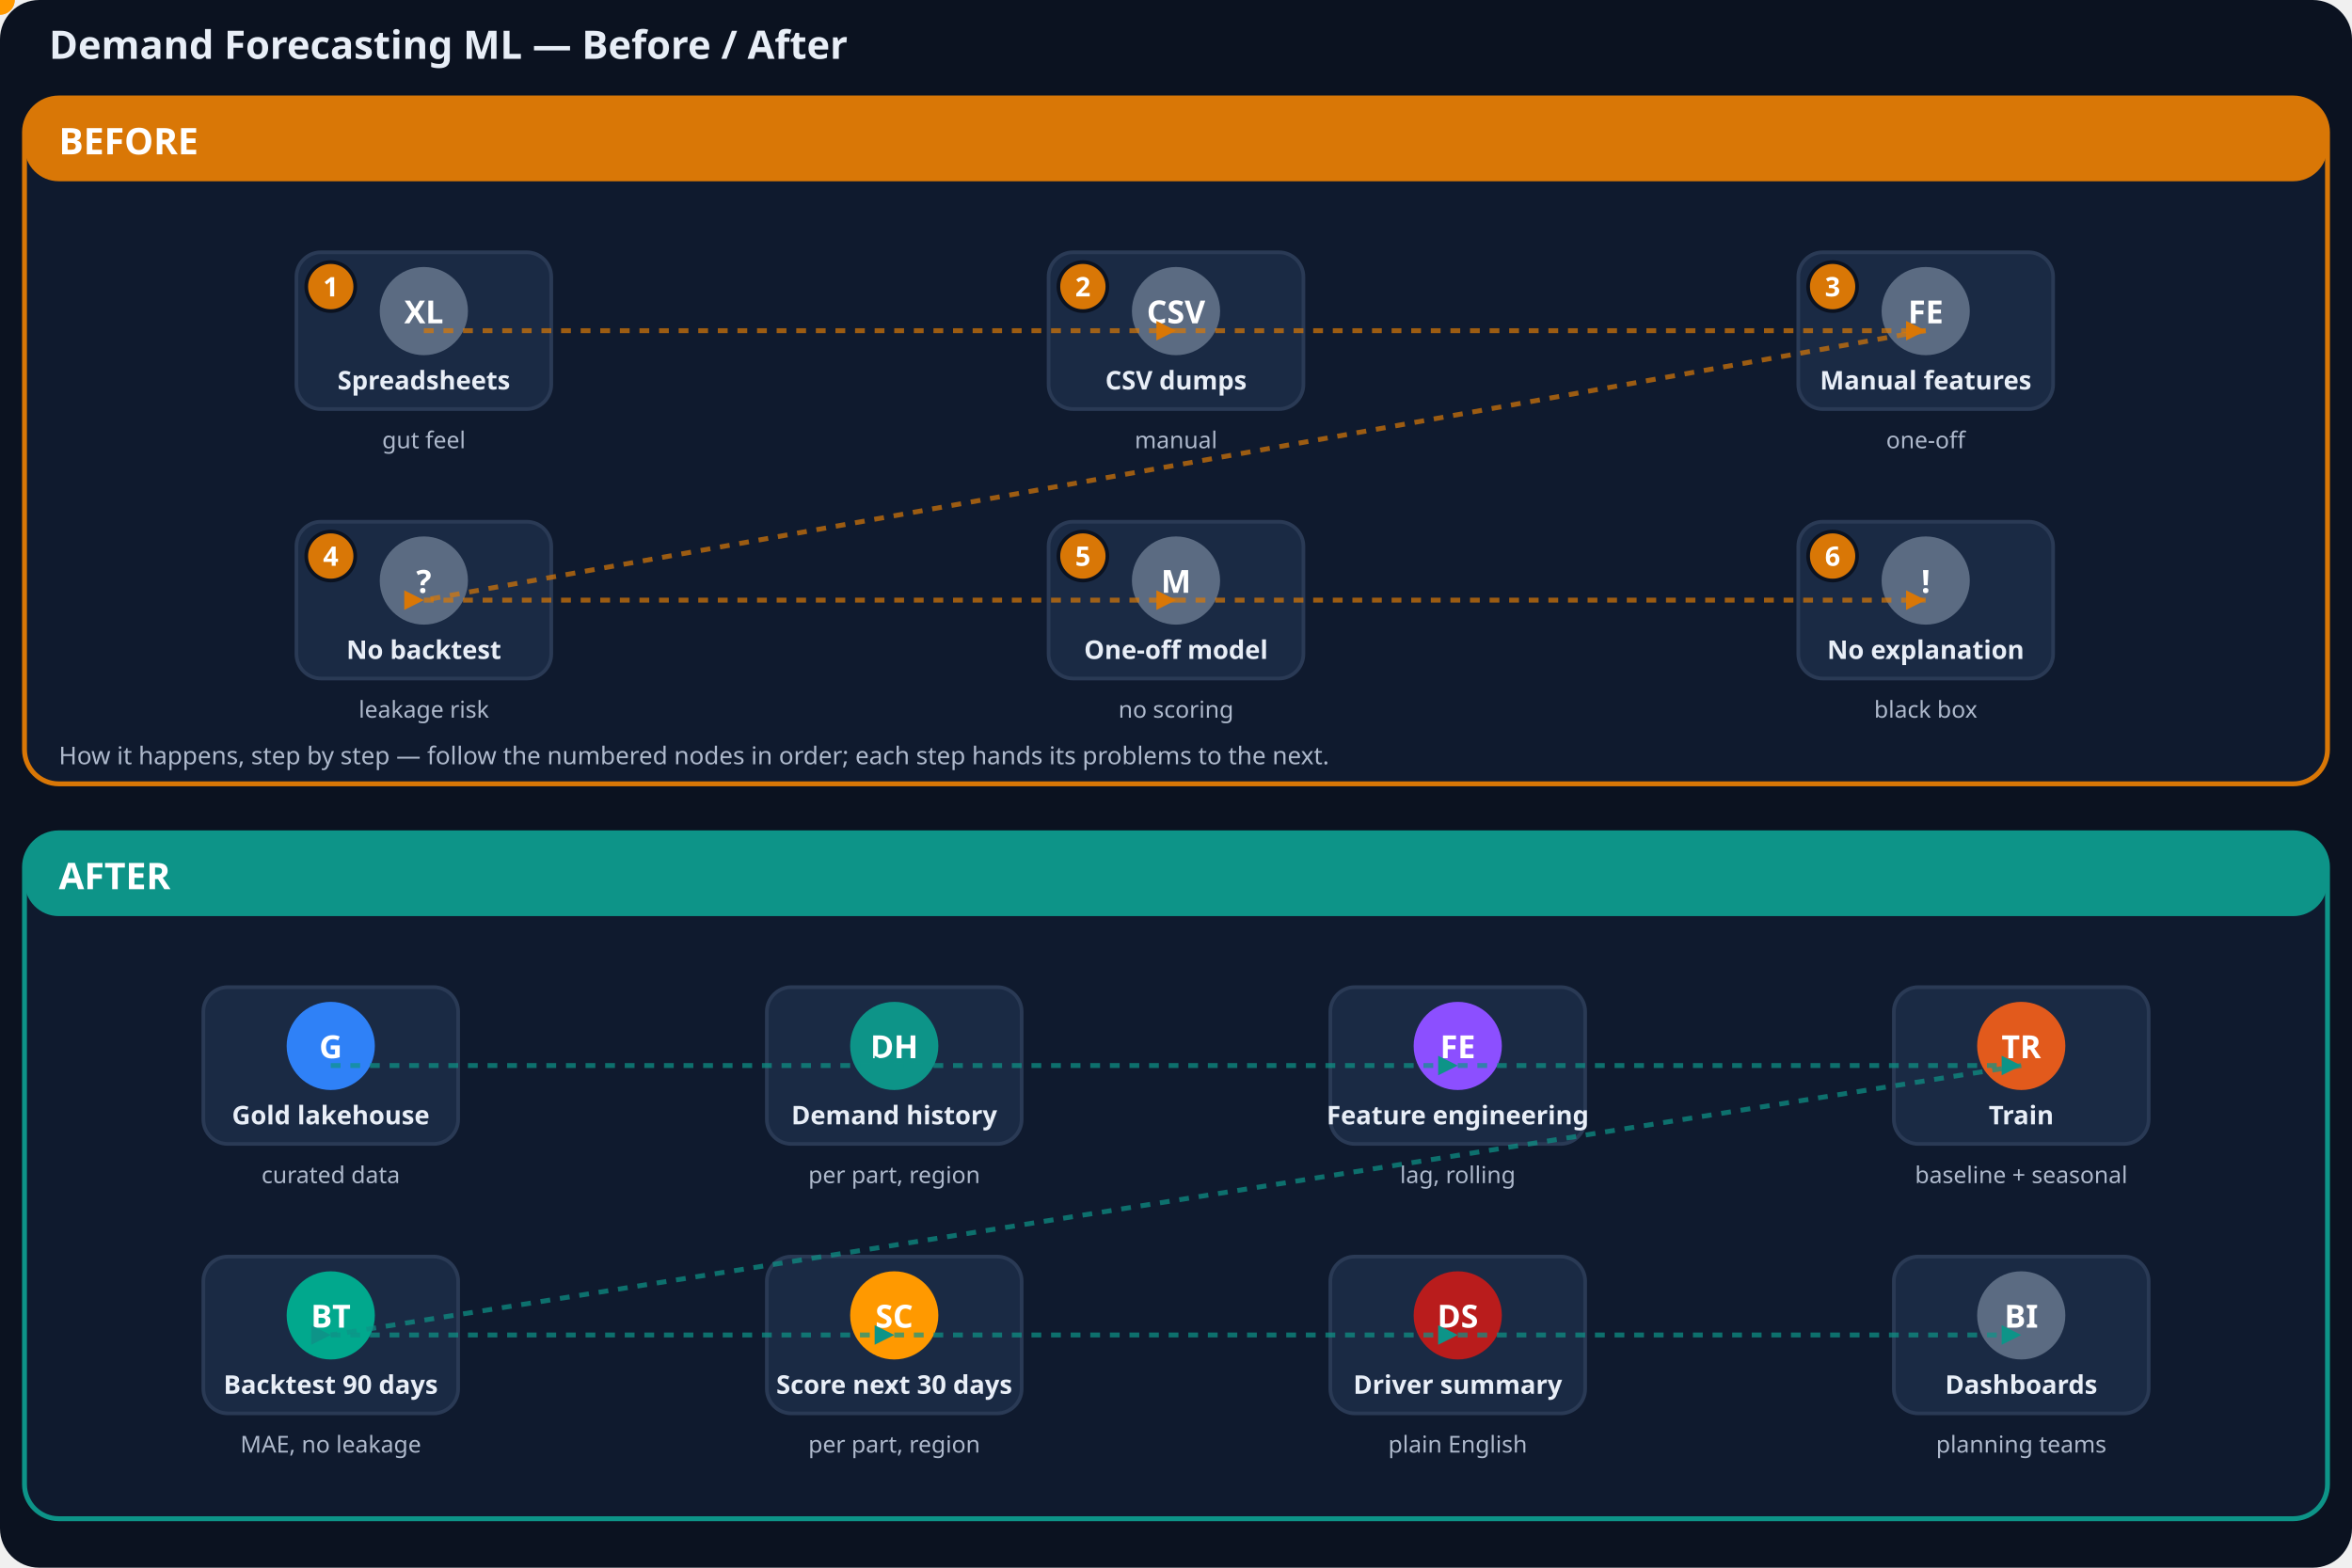
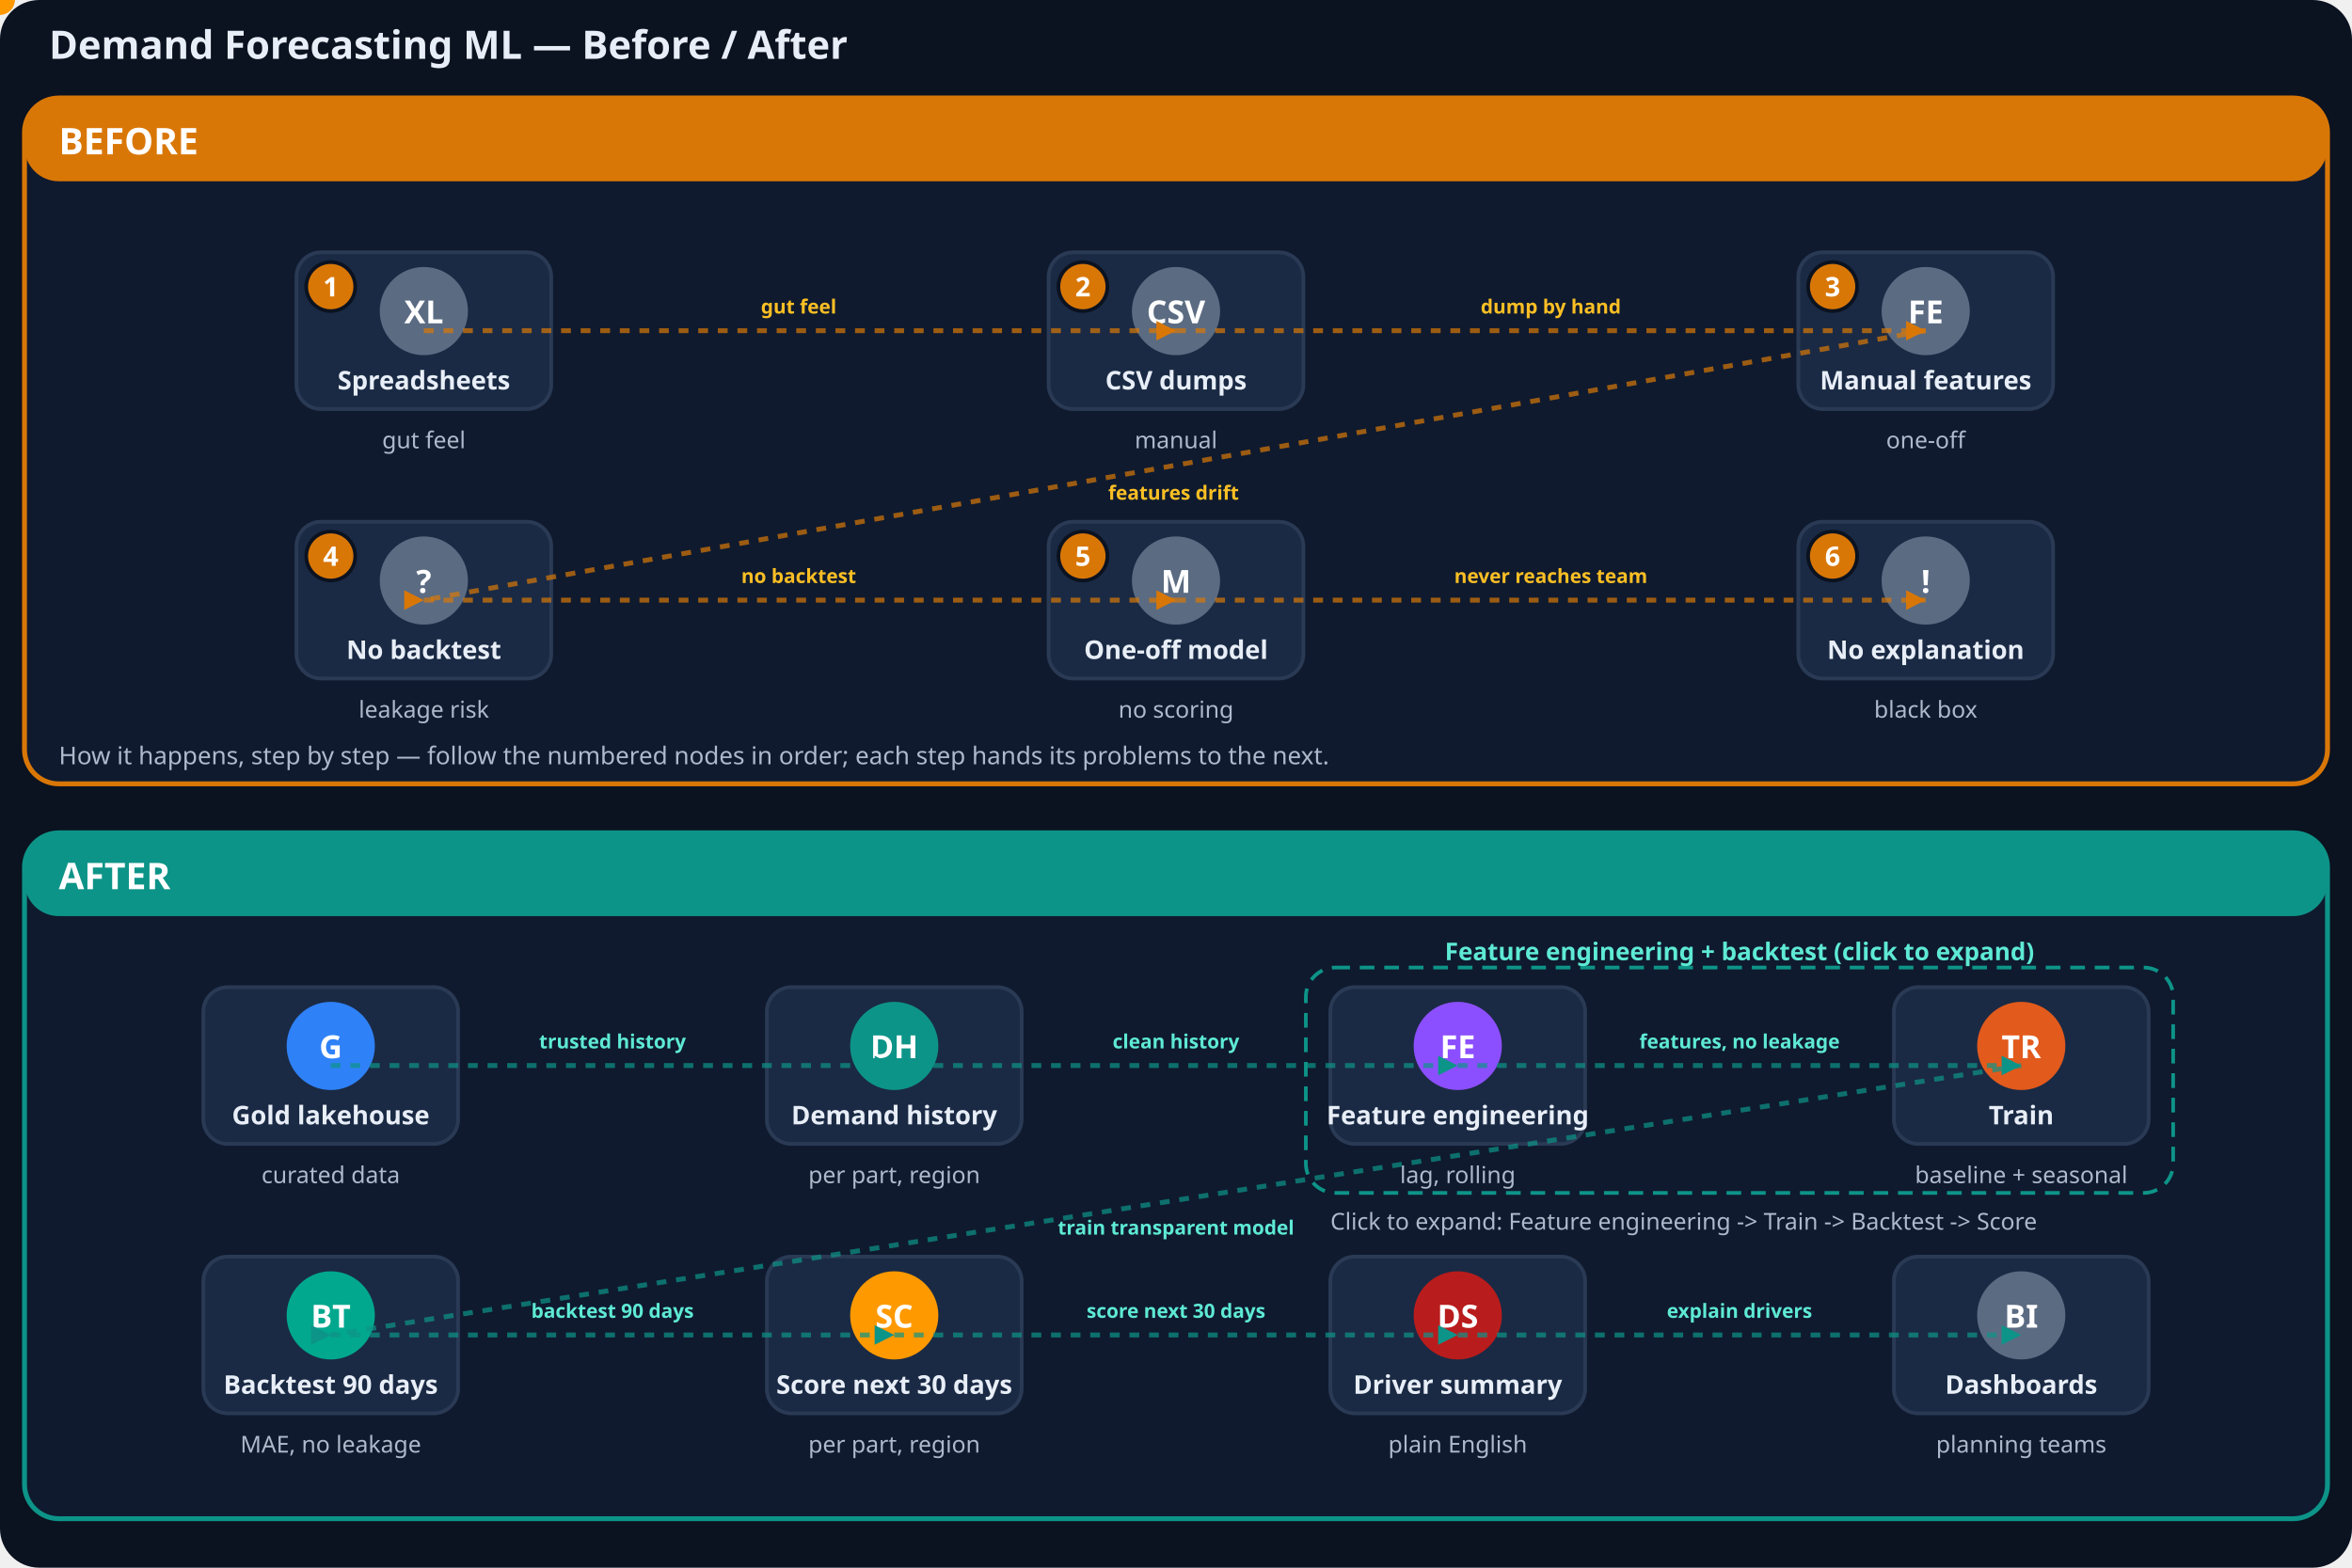
<svg xmlns="http://www.w3.org/2000/svg" width="960" height="640" viewBox="0 0 960 640">
  <rect width="960" height="640" rx="16" fill="#0b1220" />
  <text x="20" y="24" fill="#e8eef7" font-family="sans-serif" font-size="16" font-weight="700">Demand Forecasting ML — Before / After</text>
  <rect x="10" y="40" width="940" height="280" rx="14" fill="#0f1a2e" stroke="#d97706" stroke-width="2" />
  <g>
    <rect x="10" y="40" width="940" height="34" rx="14" fill="#d97706" />
    <text x="24" y="63" fill="#ffffff" font-family="sans-serif" font-size="15" font-weight="700">BEFORE</text>
  </g>
  <g>
    <rect x="121" y="103" width="104" height="64" rx="10" fill="#1a2a44" stroke="#2a3a55" stroke-width="1.5" />
    <circle cx="135" cy="117" r="10" fill="#d97706" stroke="#0b1220" stroke-width="1.5" />
    <text x="135" y="121" fill="#ffffff" font-family="sans-serif" font-size="11" font-weight="700" text-anchor="middle">1</text>
    <circle cx="173" cy="127" r="18" fill="#5b6b82" />
    <text x="173" y="132" fill="#ffffff" font-family="sans-serif" font-size="13" font-weight="700" text-anchor="middle">XL</text>
    <text x="173" y="159" fill="#e8eef7" font-family="sans-serif" font-size="10.5" font-weight="700" text-anchor="middle">Spreadsheets</text>
  </g>
  <text x="173" y="183" fill="#aeb9cc" font-family="sans-serif" font-size="9.5" text-anchor="middle">gut feel</text>
  <g>
    <rect x="428" y="103" width="104" height="64" rx="10" fill="#1a2a44" stroke="#2a3a55" stroke-width="1.5" />
    <circle cx="442" cy="117" r="10" fill="#d97706" stroke="#0b1220" stroke-width="1.5" />
    <text x="442" y="121" fill="#ffffff" font-family="sans-serif" font-size="11" font-weight="700" text-anchor="middle">2</text>
    <circle cx="480" cy="127" r="18" fill="#5b6b82" />
    <text x="480" y="132" fill="#ffffff" font-family="sans-serif" font-size="13" font-weight="700" text-anchor="middle">CSV</text>
    <text x="480" y="159" fill="#e8eef7" font-family="sans-serif" font-size="10.5" font-weight="700" text-anchor="middle">CSV dumps</text>
  </g>
  <text x="480" y="183" fill="#aeb9cc" font-family="sans-serif" font-size="9.5" text-anchor="middle">manual</text>
  <g>
    <rect x="734" y="103" width="104" height="64" rx="10" fill="#1a2a44" stroke="#2a3a55" stroke-width="1.5" />
    <circle cx="748" cy="117" r="10" fill="#d97706" stroke="#0b1220" stroke-width="1.5" />
    <text x="748" y="121" fill="#ffffff" font-family="sans-serif" font-size="11" font-weight="700" text-anchor="middle">3</text>
    <circle cx="786" cy="127" r="18" fill="#5b6b82" />
    <text x="786" y="132" fill="#ffffff" font-family="sans-serif" font-size="13" font-weight="700" text-anchor="middle">FE</text>
    <text x="786" y="159" fill="#e8eef7" font-family="sans-serif" font-size="10.5" font-weight="700" text-anchor="middle">Manual features</text>
  </g>
  <text x="786" y="183" fill="#aeb9cc" font-family="sans-serif" font-size="9.5" text-anchor="middle">one-off</text>
  <g>
    <rect x="121" y="213" width="104" height="64" rx="10" fill="#1a2a44" stroke="#2a3a55" stroke-width="1.5" />
    <circle cx="135" cy="227" r="10" fill="#d97706" stroke="#0b1220" stroke-width="1.5" />
    <text x="135" y="231" fill="#ffffff" font-family="sans-serif" font-size="11" font-weight="700" text-anchor="middle">4</text>
    <circle cx="173" cy="237" r="18" fill="#5b6b82" />
    <text x="173" y="242" fill="#ffffff" font-family="sans-serif" font-size="13" font-weight="700" text-anchor="middle">?</text>
    <text x="173" y="269" fill="#e8eef7" font-family="sans-serif" font-size="10.5" font-weight="700" text-anchor="middle">No backtest</text>
  </g>
  <text x="173" y="293" fill="#aeb9cc" font-family="sans-serif" font-size="9.5" text-anchor="middle">leakage risk</text>
  <g>
    <rect x="428" y="213" width="104" height="64" rx="10" fill="#1a2a44" stroke="#2a3a55" stroke-width="1.5" />
    <circle cx="442" cy="227" r="10" fill="#d97706" stroke="#0b1220" stroke-width="1.5" />
    <text x="442" y="231" fill="#ffffff" font-family="sans-serif" font-size="11" font-weight="700" text-anchor="middle">5</text>
    <circle cx="480" cy="237" r="18" fill="#5b6b82" />
    <text x="480" y="242" fill="#ffffff" font-family="sans-serif" font-size="13" font-weight="700" text-anchor="middle">M</text>
    <text x="480" y="269" fill="#e8eef7" font-family="sans-serif" font-size="10.5" font-weight="700" text-anchor="middle">One-off model</text>
  </g>
  <text x="480" y="293" fill="#aeb9cc" font-family="sans-serif" font-size="9.5" text-anchor="middle">no scoring</text>
  <g>
    <rect x="734" y="213" width="104" height="64" rx="10" fill="#1a2a44" stroke="#2a3a55" stroke-width="1.5" />
    <circle cx="748" cy="227" r="10" fill="#d97706" stroke="#0b1220" stroke-width="1.5" />
    <text x="748" y="231" fill="#ffffff" font-family="sans-serif" font-size="11" font-weight="700" text-anchor="middle">6</text>
    <circle cx="786" cy="237" r="18" fill="#5b6b82" />
    <text x="786" y="242" fill="#ffffff" font-family="sans-serif" font-size="13" font-weight="700" text-anchor="middle">!</text>
    <text x="786" y="269" fill="#e8eef7" font-family="sans-serif" font-size="10.5" font-weight="700" text-anchor="middle">No explanation</text>
  </g>
  <text x="786" y="293" fill="#aeb9cc" font-family="sans-serif" font-size="9.5" text-anchor="middle">black box</text>
  <line x1="173" y1="135" x2="480" y2="135" stroke="#d97706" stroke-width="2" stroke-dasharray="4 4" opacity="0.7" />
  <polygon points="480,135 472,131 472,139" fill="#d97706" />
+   <text x="326" y="128" fill="#fbbf24" font-family="sans-serif" font-size="8" font-weight="700" text-anchor="middle">gut feel</text>
  <line x1="480" y1="135" x2="786" y2="135" stroke="#d97706" stroke-width="2" stroke-dasharray="4 4" opacity="0.7" />
  <polygon points="786,135 778,131 778,139" fill="#d97706" />
+   <text x="633" y="128" fill="#fbbf24" font-family="sans-serif" font-size="8" font-weight="700" text-anchor="middle">dump by hand</text>
  <line x1="786" y1="135" x2="173" y2="245" stroke="#d97706" stroke-width="2" stroke-dasharray="4 4" opacity="0.7" />
  <polygon points="173,245 165,241 165,249" fill="#d97706" />
+   <text x="479" y="204" fill="#fbbf24" font-family="sans-serif" font-size="8" font-weight="700" text-anchor="middle">features drift</text>
  <line x1="173" y1="245" x2="480" y2="245" stroke="#d97706" stroke-width="2" stroke-dasharray="4 4" opacity="0.7" />
  <polygon points="480,245 472,241 472,249" fill="#d97706" />
+   <text x="326" y="238" fill="#fbbf24" font-family="sans-serif" font-size="8" font-weight="700" text-anchor="middle">no backtest</text>
  <line x1="480" y1="245" x2="786" y2="245" stroke="#d97706" stroke-width="2" stroke-dasharray="4 4" opacity="0.7" />
  <polygon points="786,245 778,241 778,249" fill="#d97706" />
+   <text x="633" y="238" fill="#fbbf24" font-family="sans-serif" font-size="8" font-weight="700" text-anchor="middle">never reaches team</text>
  <circle r="6" fill="#ff9900">
    <animateMotion dur="6s" repeatCount="indefinite" path="M173,135 L480,135 L786,135 L173,245 L480,245 L786,245" />
  </circle>
  <text x="24" y="312" fill="#aeb9cc" font-family="sans-serif" font-size="10">How it happens, step by step — follow the numbered nodes in order; each step hands its problems to the next.</text>
  <rect x="10" y="340" width="940" height="280" rx="14" fill="#0f1a2e" stroke="#0d9488" stroke-width="2" />
  <g>
    <rect x="10" y="340" width="940" height="34" rx="14" fill="#0d9488" />
    <text x="24" y="363" fill="#ffffff" font-family="sans-serif" font-size="15" font-weight="700">AFTER</text>
  </g>
  <g>
    <rect x="83" y="403" width="104" height="64" rx="10" fill="#1a2a44" stroke="#2a3a55" stroke-width="1.5" />
    <circle cx="135" cy="427" r="18" fill="#2F81F7" />
    <text x="135" y="432" fill="#ffffff" font-family="sans-serif" font-size="13" font-weight="700" text-anchor="middle">G</text>
    <text x="135" y="459" fill="#e8eef7" font-family="sans-serif" font-size="10.5" font-weight="700" text-anchor="middle">Gold lakehouse</text>
  </g>
  <text x="135" y="483" fill="#aeb9cc" font-family="sans-serif" font-size="9.5" text-anchor="middle">curated data</text>
  <g>
    <rect x="313" y="403" width="104" height="64" rx="10" fill="#1a2a44" stroke="#2a3a55" stroke-width="1.5" />
    <circle cx="365" cy="427" r="18" fill="#0d9488" />
    <text x="365" y="432" fill="#ffffff" font-family="sans-serif" font-size="13" font-weight="700" text-anchor="middle">DH</text>
    <text x="365" y="459" fill="#e8eef7" font-family="sans-serif" font-size="10.5" font-weight="700" text-anchor="middle">Demand history</text>
  </g>
  <text x="365" y="483" fill="#aeb9cc" font-family="sans-serif" font-size="9.5" text-anchor="middle">per part, region</text>
+   <g>
+     <rect x="533" y="395" width="354" height="92" rx="12" fill="none" stroke="#0d9488" stroke-width="1.5" stroke-dasharray="6 4" />
+   </g>
+   <text x="710" y="392" fill="#5eead4" font-family="sans-serif" font-size="10" font-weight="700" text-anchor="middle">Feature engineering + backtest (click to expand)</text>
+   <text x="543" y="502" fill="#aeb9cc" font-family="sans-serif" font-size="9.5" text-anchor="start">Click to expand: Feature engineering -&gt; Train -&gt; Backtest -&gt; Score</text>
  <g>
    <rect x="543" y="403" width="104" height="64" rx="10" fill="#1a2a44" stroke="#2a3a55" stroke-width="1.5" />
    <circle cx="595" cy="427" r="18" fill="#8C4FFF" />
    <text x="595" y="432" fill="#ffffff" font-family="sans-serif" font-size="13" font-weight="700" text-anchor="middle">FE</text>
    <text x="595" y="459" fill="#e8eef7" font-family="sans-serif" font-size="10.5" font-weight="700" text-anchor="middle">Feature engineering</text>
  </g>
  <text x="595" y="483" fill="#aeb9cc" font-family="sans-serif" font-size="9.5" text-anchor="middle">lag, rolling</text>
  <g>
    <rect x="773" y="403" width="104" height="64" rx="10" fill="#1a2a44" stroke="#2a3a55" stroke-width="1.5" />
    <circle cx="825" cy="427" r="18" fill="#E25A1C" />
    <text x="825" y="432" fill="#ffffff" font-family="sans-serif" font-size="13" font-weight="700" text-anchor="middle">TR</text>
    <text x="825" y="459" fill="#e8eef7" font-family="sans-serif" font-size="10.5" font-weight="700" text-anchor="middle">Train</text>
  </g>
  <text x="825" y="483" fill="#aeb9cc" font-family="sans-serif" font-size="9.5" text-anchor="middle">baseline + seasonal</text>
  <g>
    <rect x="83" y="513" width="104" height="64" rx="10" fill="#1a2a44" stroke="#2a3a55" stroke-width="1.5" />
    <circle cx="135" cy="537" r="18" fill="#01A88D" />
    <text x="135" y="542" fill="#ffffff" font-family="sans-serif" font-size="13" font-weight="700" text-anchor="middle">BT</text>
    <text x="135" y="569" fill="#e8eef7" font-family="sans-serif" font-size="10.5" font-weight="700" text-anchor="middle">Backtest 90 days</text>
  </g>
  <text x="135" y="593" fill="#aeb9cc" font-family="sans-serif" font-size="9.5" text-anchor="middle">MAE, no leakage</text>
  <g>
    <rect x="313" y="513" width="104" height="64" rx="10" fill="#1a2a44" stroke="#2a3a55" stroke-width="1.5" />
    <circle cx="365" cy="537" r="18" fill="#FF9900" />
    <text x="365" y="542" fill="#ffffff" font-family="sans-serif" font-size="13" font-weight="700" text-anchor="middle">SC</text>
    <text x="365" y="569" fill="#e8eef7" font-family="sans-serif" font-size="10.5" font-weight="700" text-anchor="middle">Score next 30 days</text>
  </g>
  <text x="365" y="593" fill="#aeb9cc" font-family="sans-serif" font-size="9.5" text-anchor="middle">per part, region</text>
  <g>
    <rect x="543" y="513" width="104" height="64" rx="10" fill="#1a2a44" stroke="#2a3a55" stroke-width="1.5" />
    <circle cx="595" cy="537" r="18" fill="#b91c1c" />
    <text x="595" y="542" fill="#ffffff" font-family="sans-serif" font-size="13" font-weight="700" text-anchor="middle">DS</text>
    <text x="595" y="569" fill="#e8eef7" font-family="sans-serif" font-size="10.5" font-weight="700" text-anchor="middle">Driver summary</text>
  </g>
  <text x="595" y="593" fill="#aeb9cc" font-family="sans-serif" font-size="9.5" text-anchor="middle">plain English</text>
  <g>
    <rect x="773" y="513" width="104" height="64" rx="10" fill="#1a2a44" stroke="#2a3a55" stroke-width="1.5" />
    <circle cx="825" cy="537" r="18" fill="#5b6b82" />
    <text x="825" y="542" fill="#ffffff" font-family="sans-serif" font-size="13" font-weight="700" text-anchor="middle">BI</text>
    <text x="825" y="569" fill="#e8eef7" font-family="sans-serif" font-size="10.5" font-weight="700" text-anchor="middle">Dashboards</text>
  </g>
  <text x="825" y="593" fill="#aeb9cc" font-family="sans-serif" font-size="9.5" text-anchor="middle">planning teams</text>
  <line x1="135" y1="435" x2="365" y2="435" stroke="#0d9488" stroke-width="2" stroke-dasharray="4 4" opacity="0.7" />
  <polygon points="365,435 357,431 357,439" fill="#0d9488" />
+   <text x="250" y="428" fill="#5eead4" font-family="sans-serif" font-size="8" font-weight="700" text-anchor="middle">trusted history</text>
  <line x1="365" y1="435" x2="595" y2="435" stroke="#0d9488" stroke-width="2" stroke-dasharray="4 4" opacity="0.7" />
  <polygon points="595,435 587,431 587,439" fill="#0d9488" />
+   <text x="480" y="428" fill="#5eead4" font-family="sans-serif" font-size="8" font-weight="700" text-anchor="middle">clean history</text>
  <line x1="595" y1="435" x2="825" y2="435" stroke="#0d9488" stroke-width="2" stroke-dasharray="4 4" opacity="0.7" />
  <polygon points="825,435 817,431 817,439" fill="#0d9488" />
+   <text x="710" y="428" fill="#5eead4" font-family="sans-serif" font-size="8" font-weight="700" text-anchor="middle">features, no leakage</text>
  <line x1="825" y1="435" x2="135" y2="545" stroke="#0d9488" stroke-width="2" stroke-dasharray="4 4" opacity="0.7" />
  <polygon points="135,545 127,541 127,549" fill="#0d9488" />
+   <text x="480" y="504" fill="#5eead4" font-family="sans-serif" font-size="8" font-weight="700" text-anchor="middle">train transparent model</text>
  <line x1="135" y1="545" x2="365" y2="545" stroke="#0d9488" stroke-width="2" stroke-dasharray="4 4" opacity="0.7" />
  <polygon points="365,545 357,541 357,549" fill="#0d9488" />
+   <text x="250" y="538" fill="#5eead4" font-family="sans-serif" font-size="8" font-weight="700" text-anchor="middle">backtest 90 days</text>
  <line x1="365" y1="545" x2="595" y2="545" stroke="#0d9488" stroke-width="2" stroke-dasharray="4 4" opacity="0.7" />
  <polygon points="595,545 587,541 587,549" fill="#0d9488" />
+   <text x="480" y="538" fill="#5eead4" font-family="sans-serif" font-size="8" font-weight="700" text-anchor="middle">score next 30 days</text>
  <line x1="595" y1="545" x2="825" y2="545" stroke="#0d9488" stroke-width="2" stroke-dasharray="4 4" opacity="0.7" />
  <polygon points="825,545 817,541 817,549" fill="#0d9488" />
+   <text x="710" y="538" fill="#5eead4" font-family="sans-serif" font-size="8" font-weight="700" text-anchor="middle">explain drivers</text>
  <circle r="6" fill="#ff9900">
    <animateMotion dur="6s" repeatCount="indefinite" path="M135,435 L365,435 L595,435 L825,435 L135,545 L365,545 L595,545 L825,545" />
  </circle>
</svg>
